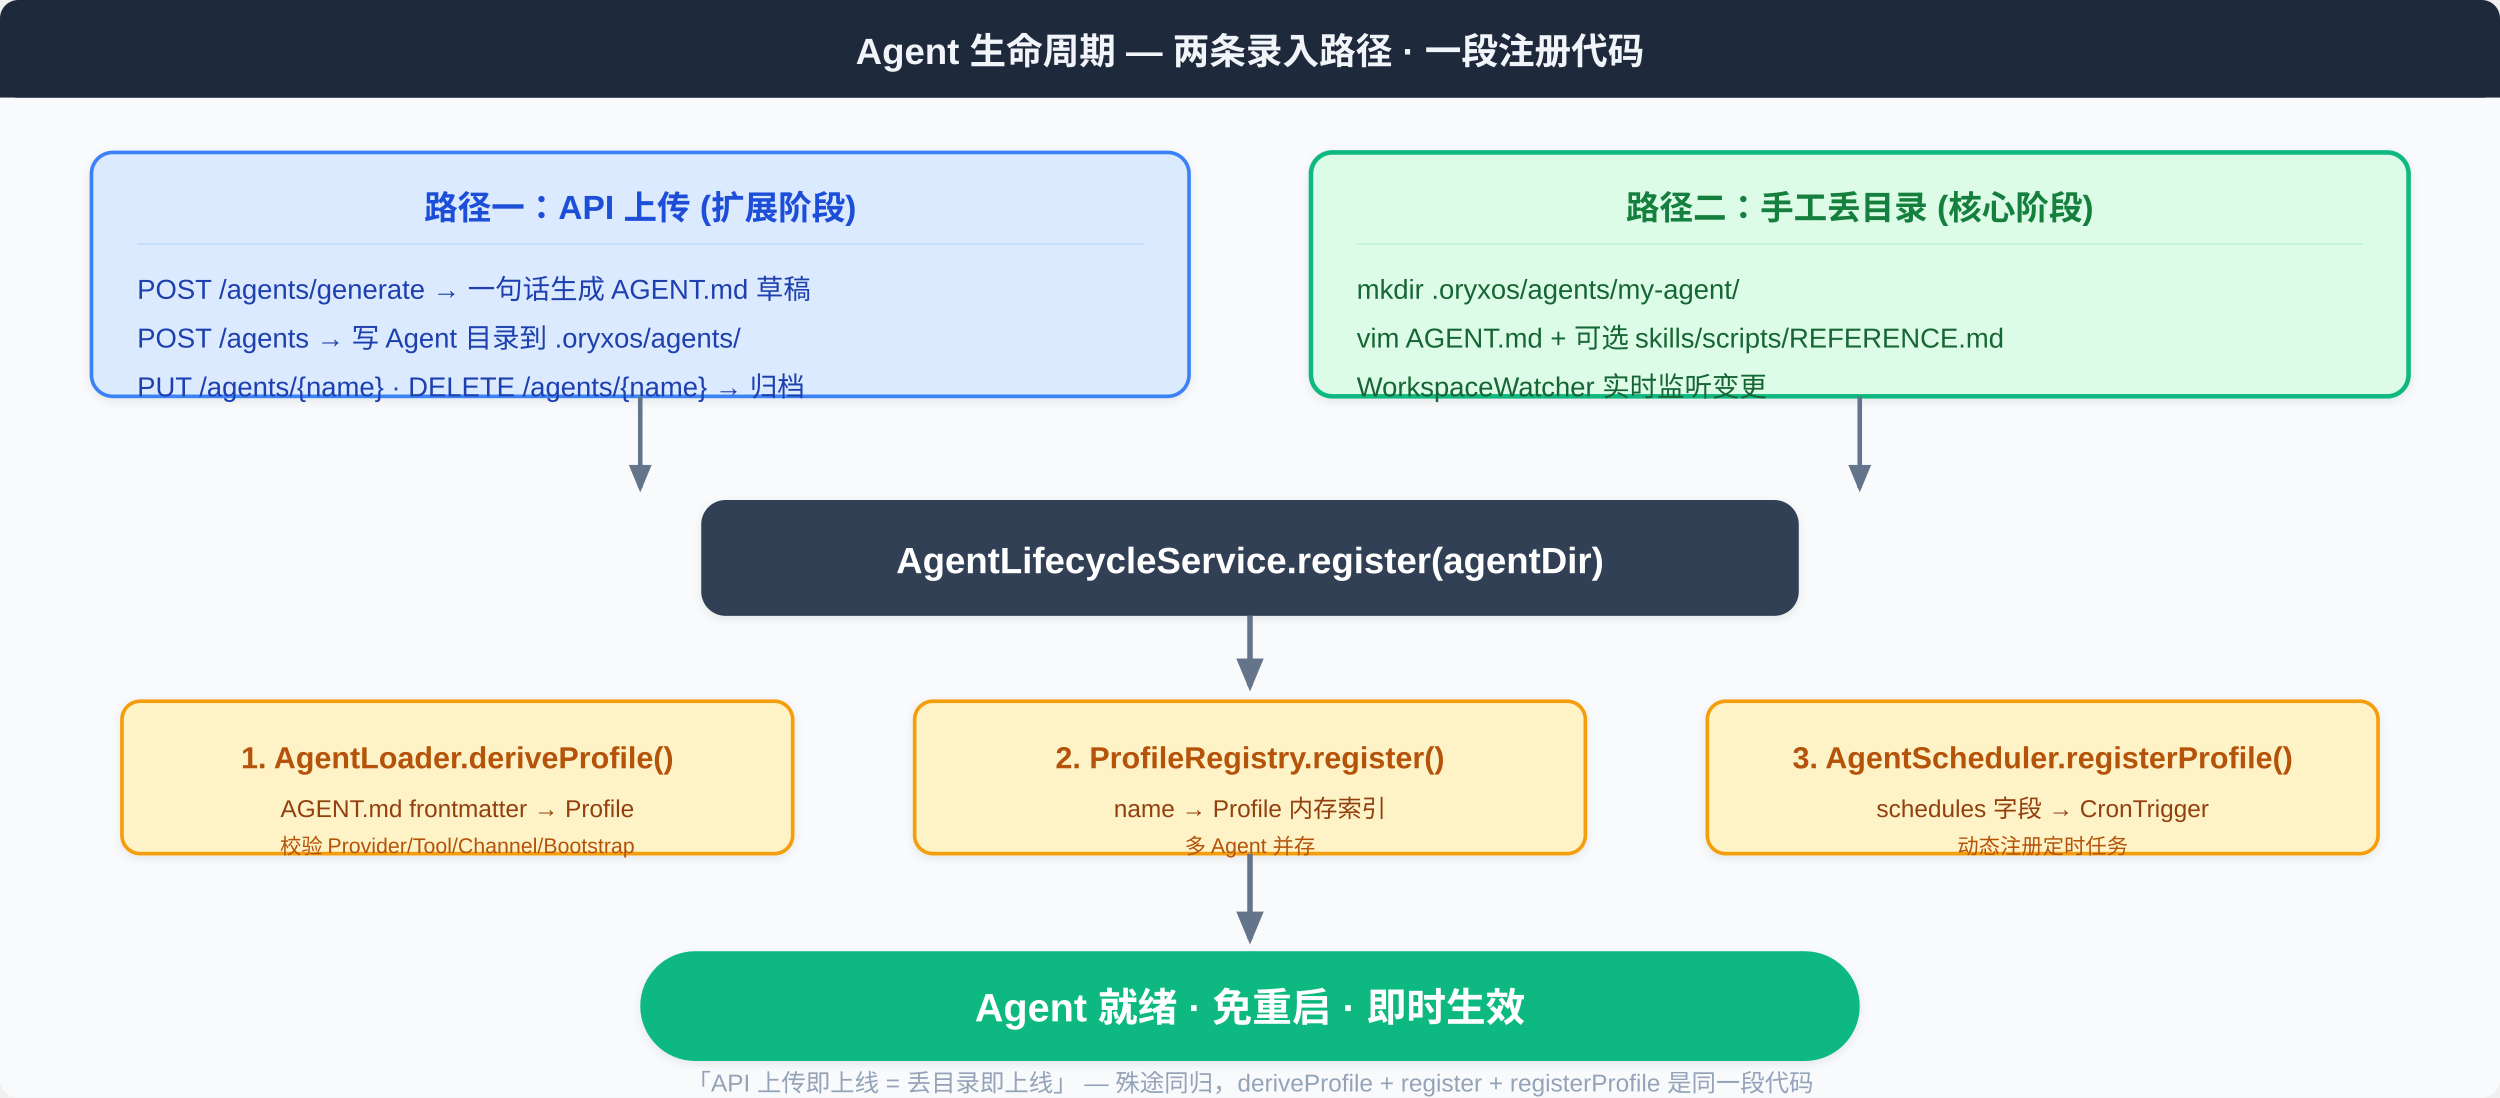
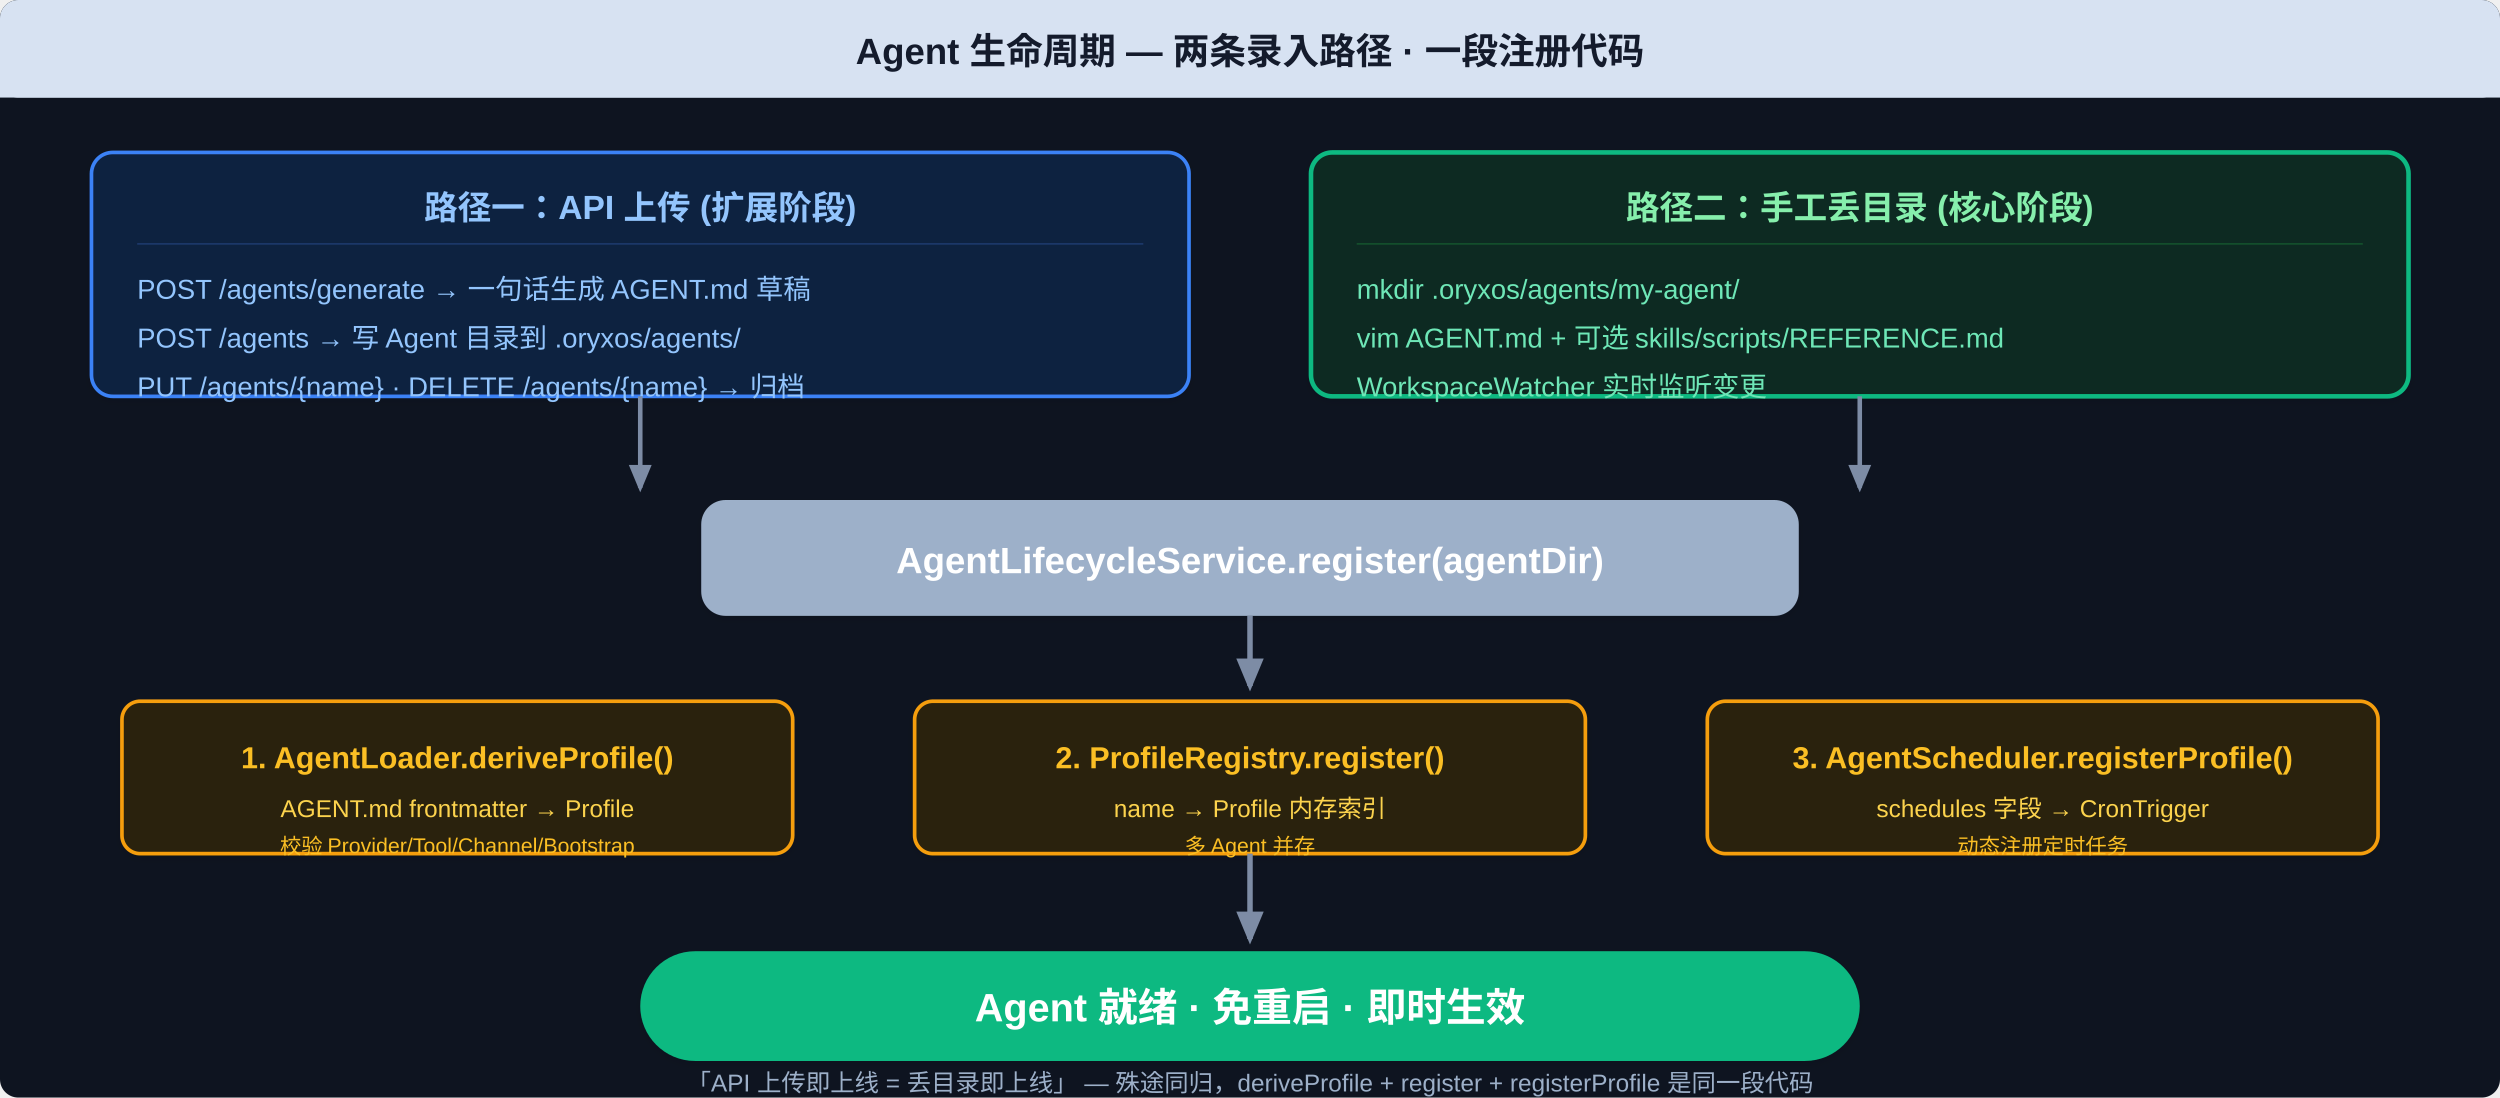
<svg xmlns="http://www.w3.org/2000/svg" viewBox="0 0 820 360" font-family="Arial, sans-serif">
  <defs>
    <marker id="a" markerWidth="6" markerHeight="5" refX="5" refY="2.5" orient="auto">
-       <path d="M0,0 L6,2.5 L0,5 Z" fill="#64748b" />
+       <path d="M0,0 L6,2.5 L0,5 Z" fill="#7d8ca5" />
    </marker>
    <filter id="sh">
      <feDropShadow dx="0" dy="1" stdDeviation="1.5" flood-opacity="0.08" />
    </filter>
  </defs>
-   <rect width="820" height="360" fill="#f8fafc" rx="6" />
-   <rect x="0" y="0" width="820" height="32" fill="#1e293b" rx="6" />
-   <rect x="0" y="16" width="820" height="16" fill="#1e293b" />
-   <text x="410" y="21" text-anchor="middle" fill="#f1f5f9" font-size="12" font-weight="bold">Agent 生命周期 — 两条录入路径 · 一段注册代码</text>
-   <rect x="30" y="50" width="360" height="80" rx="7" fill="#dbeafe" stroke="#3b82f6" stroke-width="1.2" filter="url(#sh)" />
-   <text x="210" y="72" text-anchor="middle" font-size="11" font-weight="bold" fill="#1d4ed8">路径一：API 上传 (扩展阶段)</text>
-   <line x1="45" y1="80" x2="375" y2="80" stroke="#bfdbfe" stroke-width="0.5" />
-   <text x="45" y="98" font-size="9" fill="#1e40af">POST /agents/generate → 一句话生成 AGENT.md 草稿</text>
-   <text x="45" y="114" font-size="9" fill="#1e40af">POST /agents → 写 Agent 目录到 .oryxos/agents/</text>
-   <text x="45" y="130" font-size="9" fill="#1e40af">PUT /agents/{name} · DELETE /agents/{name} → 归档</text>
-   <rect x="430" y="50" width="360" height="80" rx="7" fill="#dcfce7" stroke="#10b981" stroke-width="1.5" filter="url(#sh)" />
-   <text x="610" y="72" text-anchor="middle" font-size="11" font-weight="bold" fill="#15803d">路径二：手工丢目录 (核心阶段)</text>
-   <line x1="445" y1="80" x2="775" y2="80" stroke="#bbf7d0" stroke-width="0.5" />
-   <text x="445" y="98" font-size="9" fill="#166534">mkdir .oryxos/agents/my-agent/</text>
-   <text x="445" y="114" font-size="9" fill="#166534">vim AGENT.md + 可选 skills/scripts/REFERENCE.md</text>
-   <text x="445" y="130" font-size="9" fill="#166534">WorkspaceWatcher 实时监听变更</text>
-   <line x1="210" y1="130" x2="210" y2="160" stroke="#64748b" stroke-width="1.5" marker-end="url(#a)" />
-   <line x1="610" y1="130" x2="610" y2="160" stroke="#64748b" stroke-width="1.5" marker-end="url(#a)" />
-   <rect x="230" y="164" width="360" height="38" rx="8" fill="#334155" filter="url(#sh)" />
+   <rect width="820" height="360" fill="#0e1420" rx="6" />
+   <rect x="0" y="0" width="820" height="32" fill="#d7e2f2" rx="6" />
+   <rect x="0" y="16" width="820" height="16" fill="#d7e2f2" />
+   <text x="410" y="21" text-anchor="middle" fill="#141b2c" font-size="12" font-weight="bold">Agent 生命周期 — 两条录入路径 · 一段注册代码</text>
+   <rect x="30" y="50" width="360" height="80" rx="7" fill="#10203f" stroke="#3b82f6" stroke-width="1.2" filter="url(#sh)" />
+   <text x="210" y="72" text-anchor="middle" font-size="11" font-weight="bold" fill="#93c5fd">路径一：API 上传 (扩展阶段)</text>
+   <line x1="45" y1="80" x2="375" y2="80" stroke="#1d3a6e" stroke-width="0.5" />
+   <text x="45" y="98" font-size="9" fill="#93c5fd">POST /agents/generate → 一句话生成 AGENT.md 草稿</text>
+   <text x="45" y="114" font-size="9" fill="#93c5fd">POST /agents → 写 Agent 目录到 .oryxos/agents/</text>
+   <text x="45" y="130" font-size="9" fill="#93c5fd">PUT /agents/{name} · DELETE /agents/{name} → 归档</text>
+   <rect x="430" y="50" width="360" height="80" rx="7" fill="#0d2b21" stroke="#10b981" stroke-width="1.5" filter="url(#sh)" />
+   <text x="610" y="72" text-anchor="middle" font-size="11" font-weight="bold" fill="#86efac">路径二：手工丢目录 (核心阶段)</text>
+   <line x1="445" y1="80" x2="775" y2="80" stroke="#14532d" stroke-width="0.5" />
+   <text x="445" y="98" font-size="9" fill="#6ee7b7">mkdir .oryxos/agents/my-agent/</text>
+   <text x="445" y="114" font-size="9" fill="#6ee7b7">vim AGENT.md + 可选 skills/scripts/REFERENCE.md</text>
+   <text x="445" y="130" font-size="9" fill="#6ee7b7">WorkspaceWatcher 实时监听变更</text>
+   <line x1="210" y1="130" x2="210" y2="160" stroke="#7d8ca5" stroke-width="1.5" marker-end="url(#a)" />
+   <line x1="610" y1="130" x2="610" y2="160" stroke="#7d8ca5" stroke-width="1.5" marker-end="url(#a)" />
+   <rect x="230" y="164" width="360" height="38" rx="8" fill="#9db0c9" filter="url(#sh)" />
  <text x="410" y="188" text-anchor="middle" font-size="12" font-weight="bold" fill="#fff">AgentLifecycleService.register(agentDir)</text>
-   <line x1="410" y1="202" x2="410" y2="225" stroke="#64748b" stroke-width="1.8" marker-end="url(#a)" />
-   <rect x="40" y="230" width="220" height="50" rx="6" fill="#fef3c7" stroke="#f59e0b" stroke-width="1.2" filter="url(#sh)" />
-   <text x="150" y="252" text-anchor="middle" font-size="10" font-weight="bold" fill="#b45309">1. AgentLoader.deriveProfile()</text>
-   <text x="150" y="268" text-anchor="middle" font-size="8" fill="#92400e">AGENT.md frontmatter → Profile</text>
-   <text x="150" y="280" text-anchor="middle" font-size="7" fill="#b45309">校验 Provider/Tool/Channel/Bootstrap</text>
-   <rect x="300" y="230" width="220" height="50" rx="6" fill="#fef3c7" stroke="#f59e0b" stroke-width="1.2" filter="url(#sh)" />
-   <text x="410" y="252" text-anchor="middle" font-size="10" font-weight="bold" fill="#b45309">2. ProfileRegistry.register()</text>
-   <text x="410" y="268" text-anchor="middle" font-size="8" fill="#92400e">name → Profile 内存索引</text>
-   <text x="410" y="280" text-anchor="middle" font-size="7" fill="#b45309">多 Agent 并存</text>
-   <rect x="560" y="230" width="220" height="50" rx="6" fill="#fef3c7" stroke="#f59e0b" stroke-width="1.2" filter="url(#sh)" />
-   <text x="670" y="252" text-anchor="middle" font-size="10" font-weight="bold" fill="#b45309">3. AgentScheduler.registerProfile()</text>
-   <text x="670" y="268" text-anchor="middle" font-size="8" fill="#92400e">schedules 字段 → CronTrigger</text>
-   <text x="670" y="280" text-anchor="middle" font-size="7" fill="#b45309">动态注册定时任务</text>
-   <line x1="410" y1="280" x2="410" y2="308" stroke="#64748b" stroke-width="1.8" marker-end="url(#a)" />
+   <line x1="410" y1="202" x2="410" y2="225" stroke="#7d8ca5" stroke-width="1.8" marker-end="url(#a)" />
+   <rect x="40" y="230" width="220" height="50" rx="6" fill="#2a2110" stroke="#f59e0b" stroke-width="1.2" filter="url(#sh)" />
+   <text x="150" y="252" text-anchor="middle" font-size="10" font-weight="bold" fill="#fbbf24">1. AgentLoader.deriveProfile()</text>
+   <text x="150" y="268" text-anchor="middle" font-size="8" fill="#fcd34d">AGENT.md frontmatter → Profile</text>
+   <text x="150" y="280" text-anchor="middle" font-size="7" fill="#fbbf24">校验 Provider/Tool/Channel/Bootstrap</text>
+   <rect x="300" y="230" width="220" height="50" rx="6" fill="#2a2110" stroke="#f59e0b" stroke-width="1.2" filter="url(#sh)" />
+   <text x="410" y="252" text-anchor="middle" font-size="10" font-weight="bold" fill="#fbbf24">2. ProfileRegistry.register()</text>
+   <text x="410" y="268" text-anchor="middle" font-size="8" fill="#fcd34d">name → Profile 内存索引</text>
+   <text x="410" y="280" text-anchor="middle" font-size="7" fill="#fbbf24">多 Agent 并存</text>
+   <rect x="560" y="230" width="220" height="50" rx="6" fill="#2a2110" stroke="#f59e0b" stroke-width="1.2" filter="url(#sh)" />
+   <text x="670" y="252" text-anchor="middle" font-size="10" font-weight="bold" fill="#fbbf24">3. AgentScheduler.registerProfile()</text>
+   <text x="670" y="268" text-anchor="middle" font-size="8" fill="#fcd34d">schedules 字段 → CronTrigger</text>
+   <text x="670" y="280" text-anchor="middle" font-size="7" fill="#fbbf24">动态注册定时任务</text>
+   <line x1="410" y1="280" x2="410" y2="308" stroke="#7d8ca5" stroke-width="1.8" marker-end="url(#a)" />
  <rect x="210" y="312" width="400" height="36" rx="18" fill="#10b981" filter="url(#sh)" />
  <text x="410" y="335" text-anchor="middle" font-size="13" font-weight="bold" fill="#fff">Agent 就绪 · 免重启 · 即时生效</text>
-   <text x="410" y="358" text-anchor="middle" font-size="8" fill="#94a3b8">「API 上传即上线 = 丢目录即上线」 — 殊途同归，deriveProfile + register + registerProfile 是同一段代码</text>
+   <text x="410" y="358" text-anchor="middle" font-size="8" fill="#9db0c9">「API 上传即上线 = 丢目录即上线」 — 殊途同归，deriveProfile + register + registerProfile 是同一段代码</text>
</svg>
